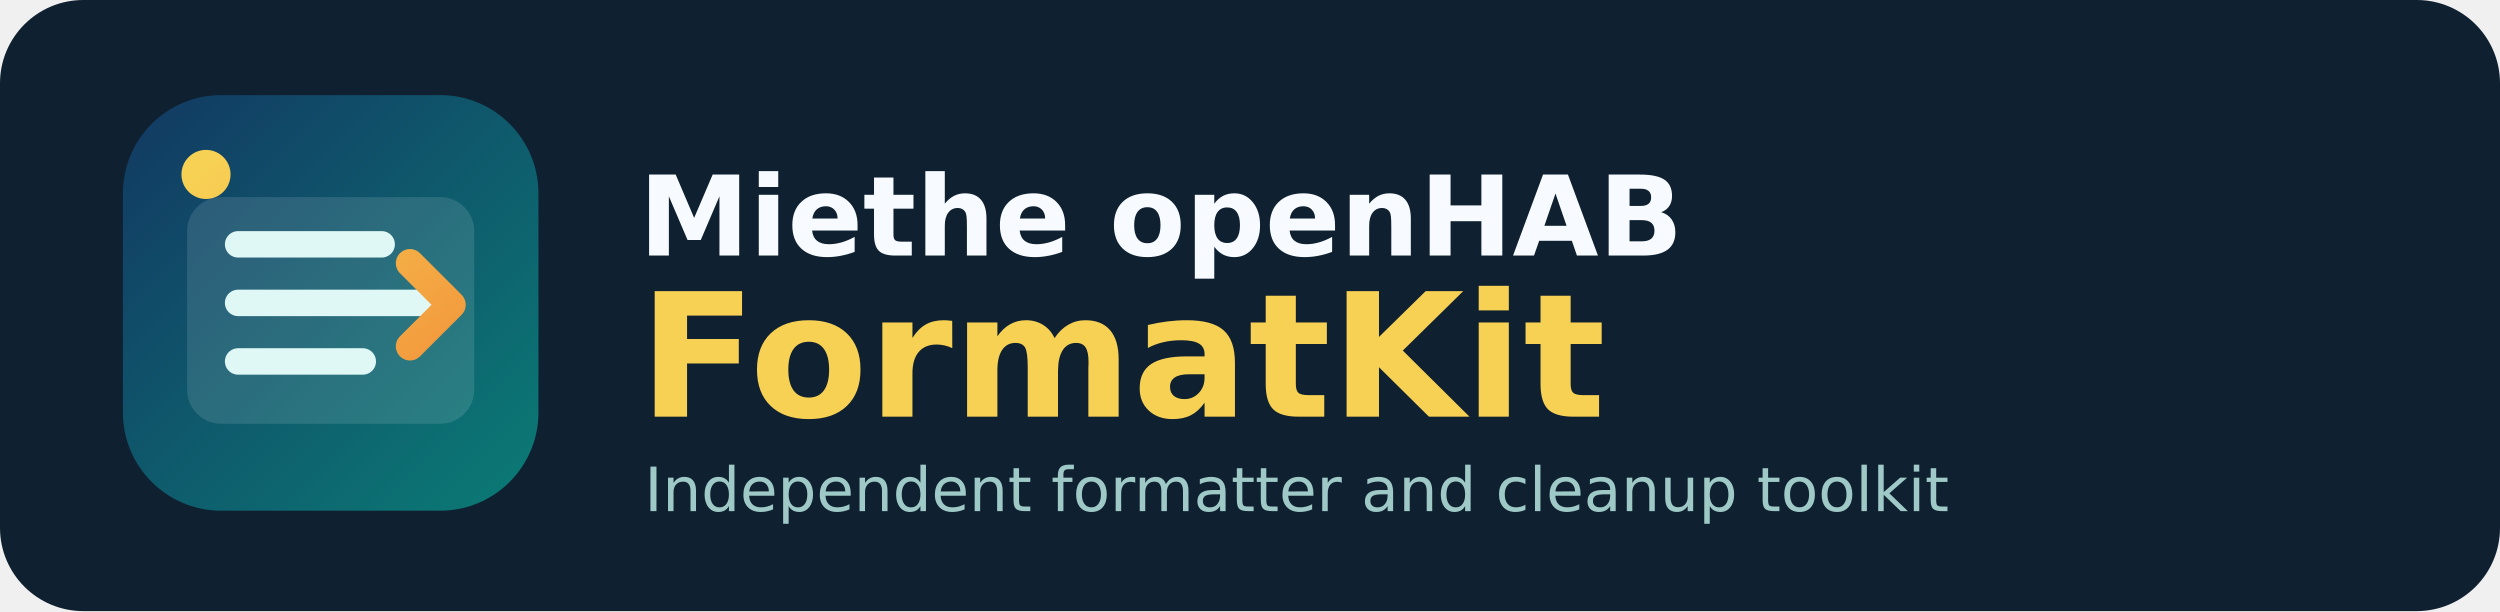
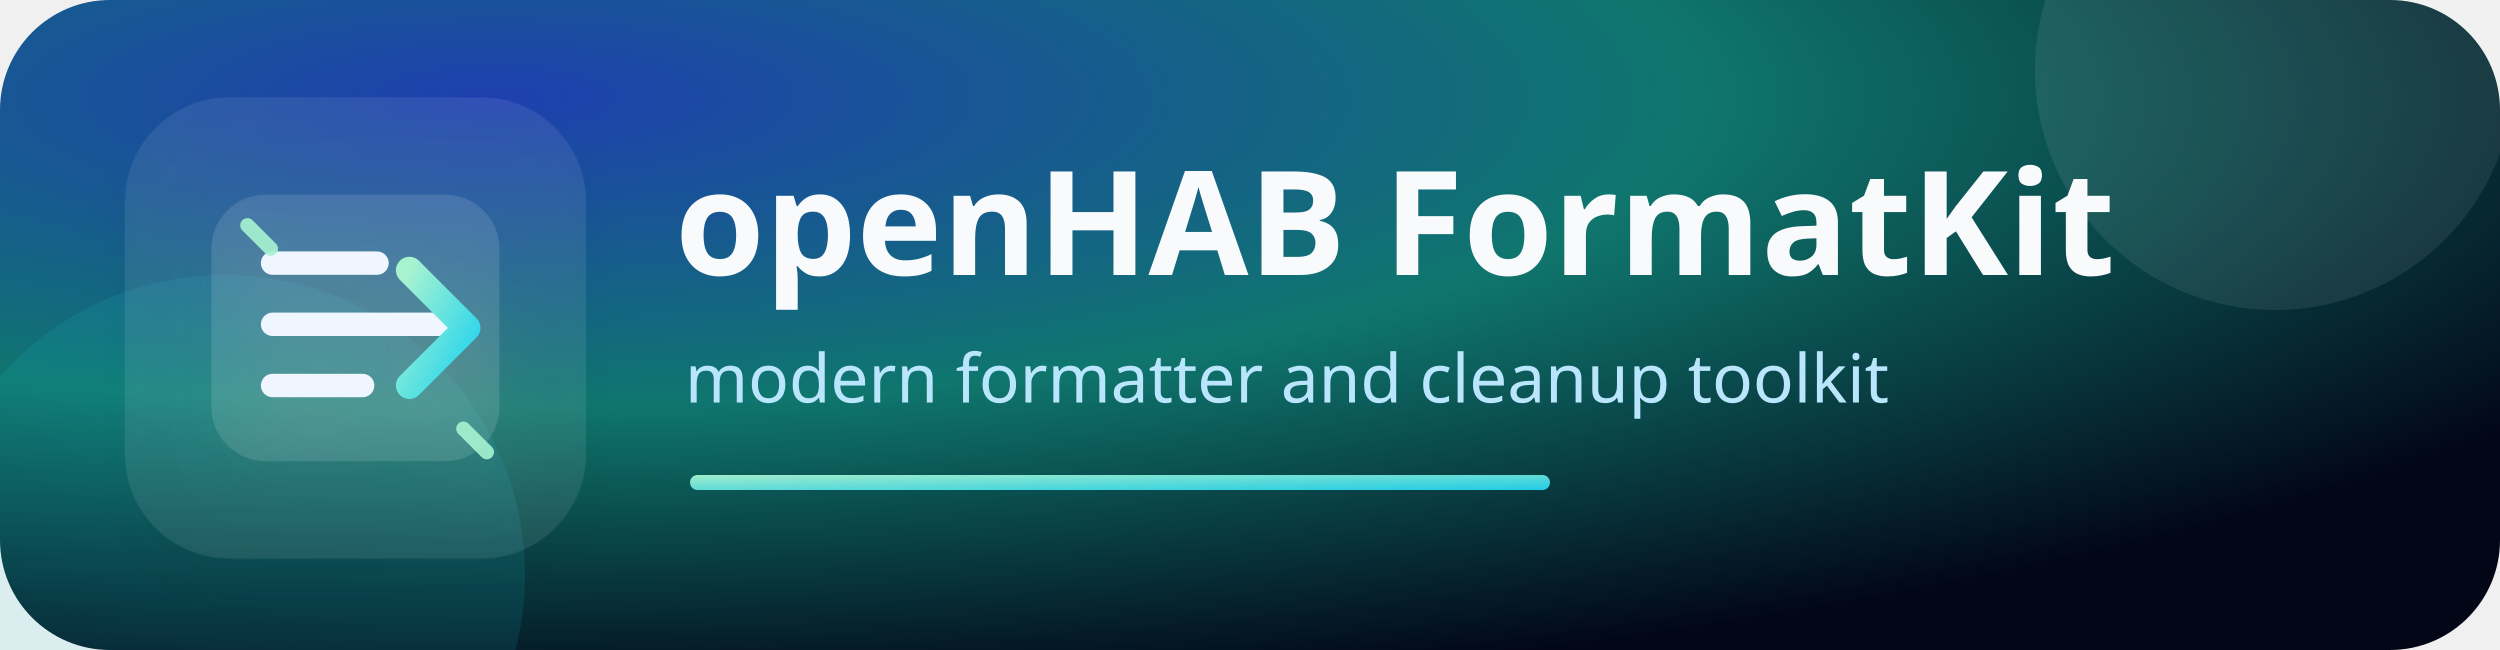
- <svg xmlns="http://www.w3.org/2000/svg" width="900" height="220" viewBox="0 0 900 220" role="img" aria-label="Miethe openHAB FormatKit wordmark">
-   <rect width="900" height="220" rx="30" fill="#0f2030" />
-   <g transform="translate(32 22) scale(.68)">
-     <defs>
-       <linearGradient id="bg" x1="24" y1="24" x2="232" y2="232" gradientUnits="userSpaceOnUse">
-         <stop offset="0" stop-color="#123a63" />
-         <stop offset="1" stop-color="#0b7a75" />
-       </linearGradient>
-       <linearGradient id="accent" x1="64" y1="54" x2="190" y2="202" gradientUnits="userSpaceOnUse">
-         <stop offset="0" stop-color="#f7d154" />
-         <stop offset="1" stop-color="#f28c38" />
-       </linearGradient>
-     </defs>
-     <rect x="18" y="18" width="220" height="220" rx="52" fill="url(#bg)" />
-     <path d="M70 72h116a18 18 0 0 1 18 18v84a18 18 0 0 1-18 18H70a18 18 0 0 1-18-18V90a18 18 0 0 1 18-18Z" fill="#ffffff" opacity=".12" />
-     <path d="M79 97h76M79 128h102M79 159h66" stroke="#dff7f5" stroke-width="14" stroke-linecap="round" />
-     <path d="M170 107l22 22-22 22" fill="none" stroke="url(#accent)" stroke-width="15" stroke-linecap="round" stroke-linejoin="round" />
-     <circle cx="62" cy="60" r="13" fill="url(#accent)" />
+ <svg xmlns="http://www.w3.org/2000/svg" width="1000" height="260" viewBox="0 0 1000 260" role="img" aria-label="openHAB FormatKit wordmark">
+   <defs>
+     <radialGradient id="bg" cx="20%" cy="15%" r="95%">
+       <stop offset="0" stop-color="#1e40af" />
+       <stop offset="0.5" stop-color="#0f766e" />
+       <stop offset="1" stop-color="#020617" />
+     </radialGradient>
+     <linearGradient id="accent" x1="0" y1="0" x2="1" y2="1">
+       <stop offset="0" stop-color="#a7f3d0" />
+       <stop offset="1" stop-color="#22d3ee" />
+     </linearGradient>
+     <filter id="soft" x="-20%" y="-20%" width="140%" height="140%">
+       <feDropShadow dx="0" dy="18" stdDeviation="16" flood-color="#020617" flood-opacity=".35" />
+     </filter>
+   </defs>
+   <rect width="1000" height="260" rx="44" fill="url(#bg)" />
+   <circle cx="910" cy="28" r="96" fill="#ffffff" opacity=".08" />
+   <circle cx="90" cy="230" r="120" fill="#22d3ee" opacity=".10" />
+   <g transform="translate(50 39) scale(.72)" filter="url(#soft)">
+     <rect width="256" height="256" rx="58" fill="#ffffff" stroke="#dbeafe" stroke-opacity=".20" opacity=".08" />
+     <rect x="48" y="54" width="160" height="148" rx="30" fill="#ffffff" opacity=".12" />
+     <path d="M82 92h58M82 126h92M82 160h50" stroke="#eff6ff" stroke-width="13" stroke-linecap="round" />
+     <path d="M158 96l32 32-32 32" fill="none" stroke="url(#accent)" stroke-width="15" stroke-linecap="round" stroke-linejoin="round" />
+     <path d="M68 71l13 13M188 184l13 13" stroke="#a7f3d0" stroke-width="8" stroke-linecap="round" opacity=".9" />
  </g>
-   <text x="230" y="92" font-family="DejaVu Sans" font-size="40" font-weight="700" fill="#f7fbff">Miethe openHAB</text>
-   <text x="230" y="150" font-family="DejaVu Sans" font-size="62" font-weight="800" fill="#f7d154">FormatKit</text>
-   <text x="232" y="184" font-family="DejaVu Sans" font-size="22" fill="#9fc9c7">Independent formatter and cleanup toolkit</text>
+   <text x="270" y="110" font-family="DejaVu-Sans" font-size="58" font-weight="800" fill="#f8fafc">openHAB FormatKit</text>
+   <text x="274" y="161" font-family="DejaVu-Sans" font-size="27" font-weight="500" fill="#bae6fd">modern formatter and cleanup toolkit</text>
+   <rect x="276" y="190" width="344" height="6" rx="3" fill="url(#accent)" opacity=".95" />
</svg>
